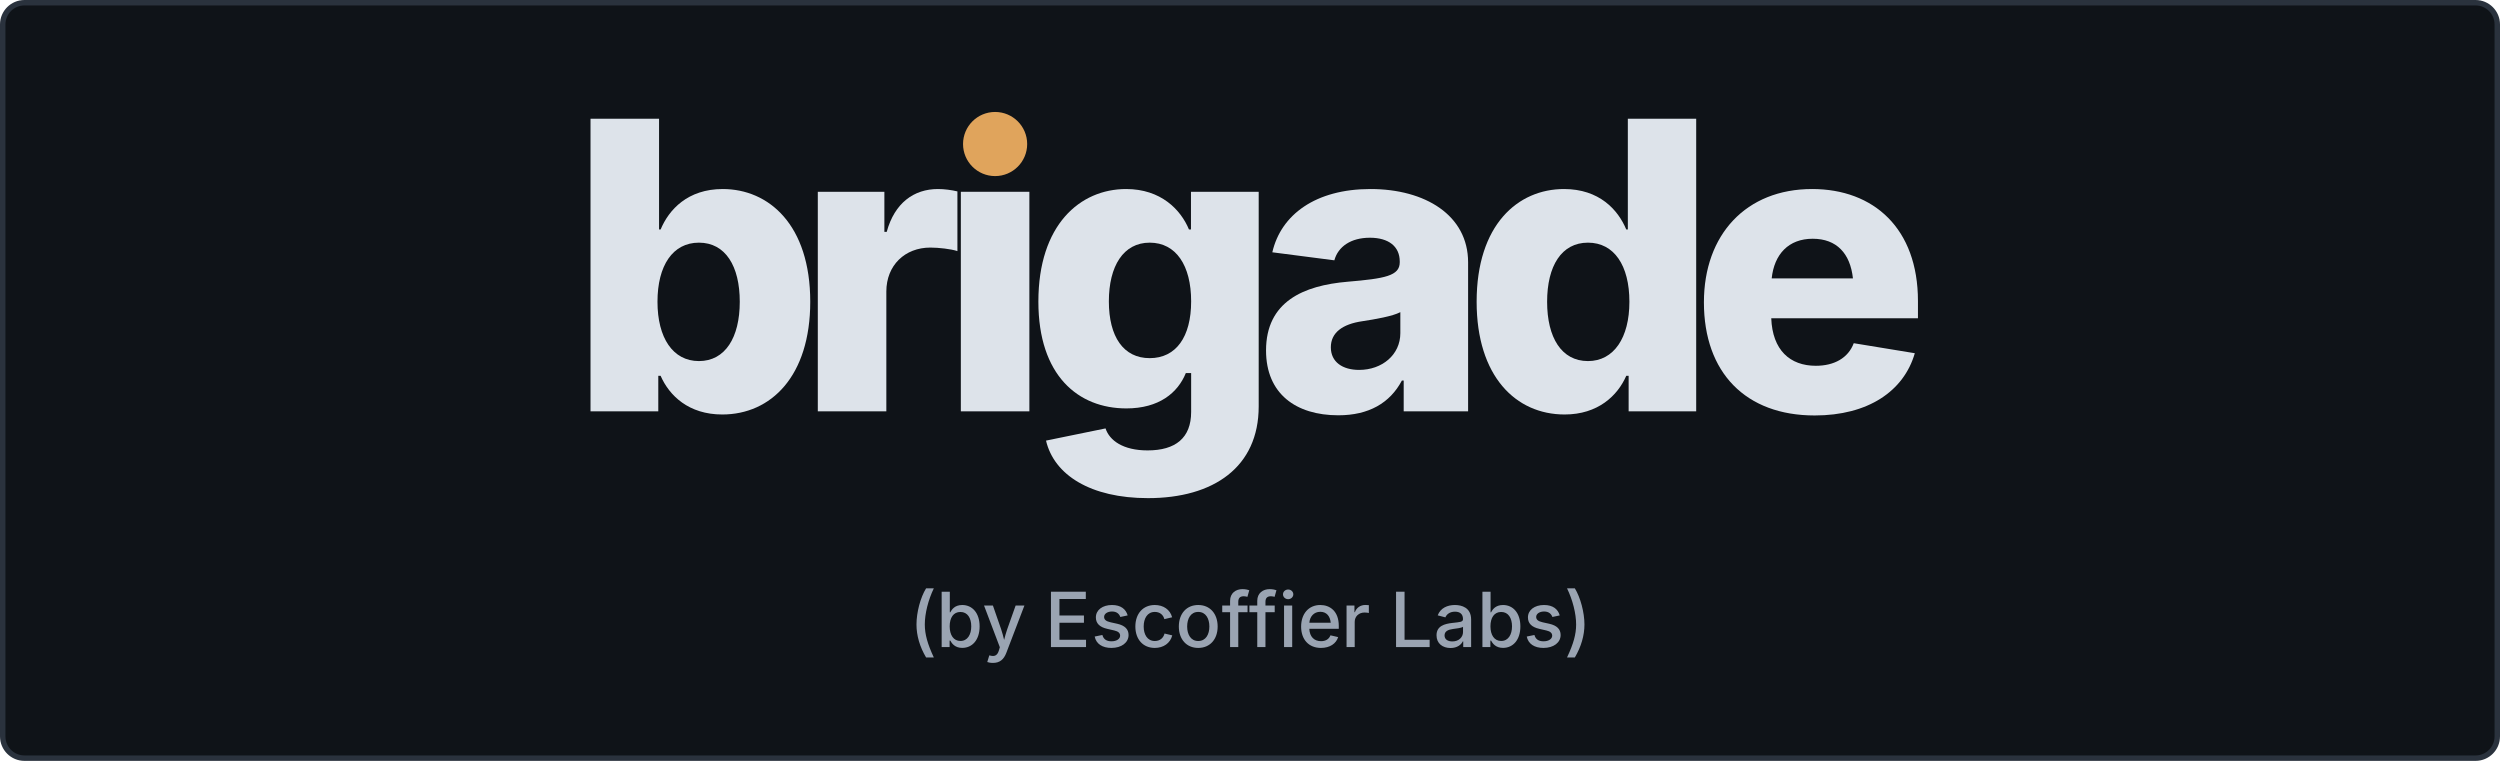
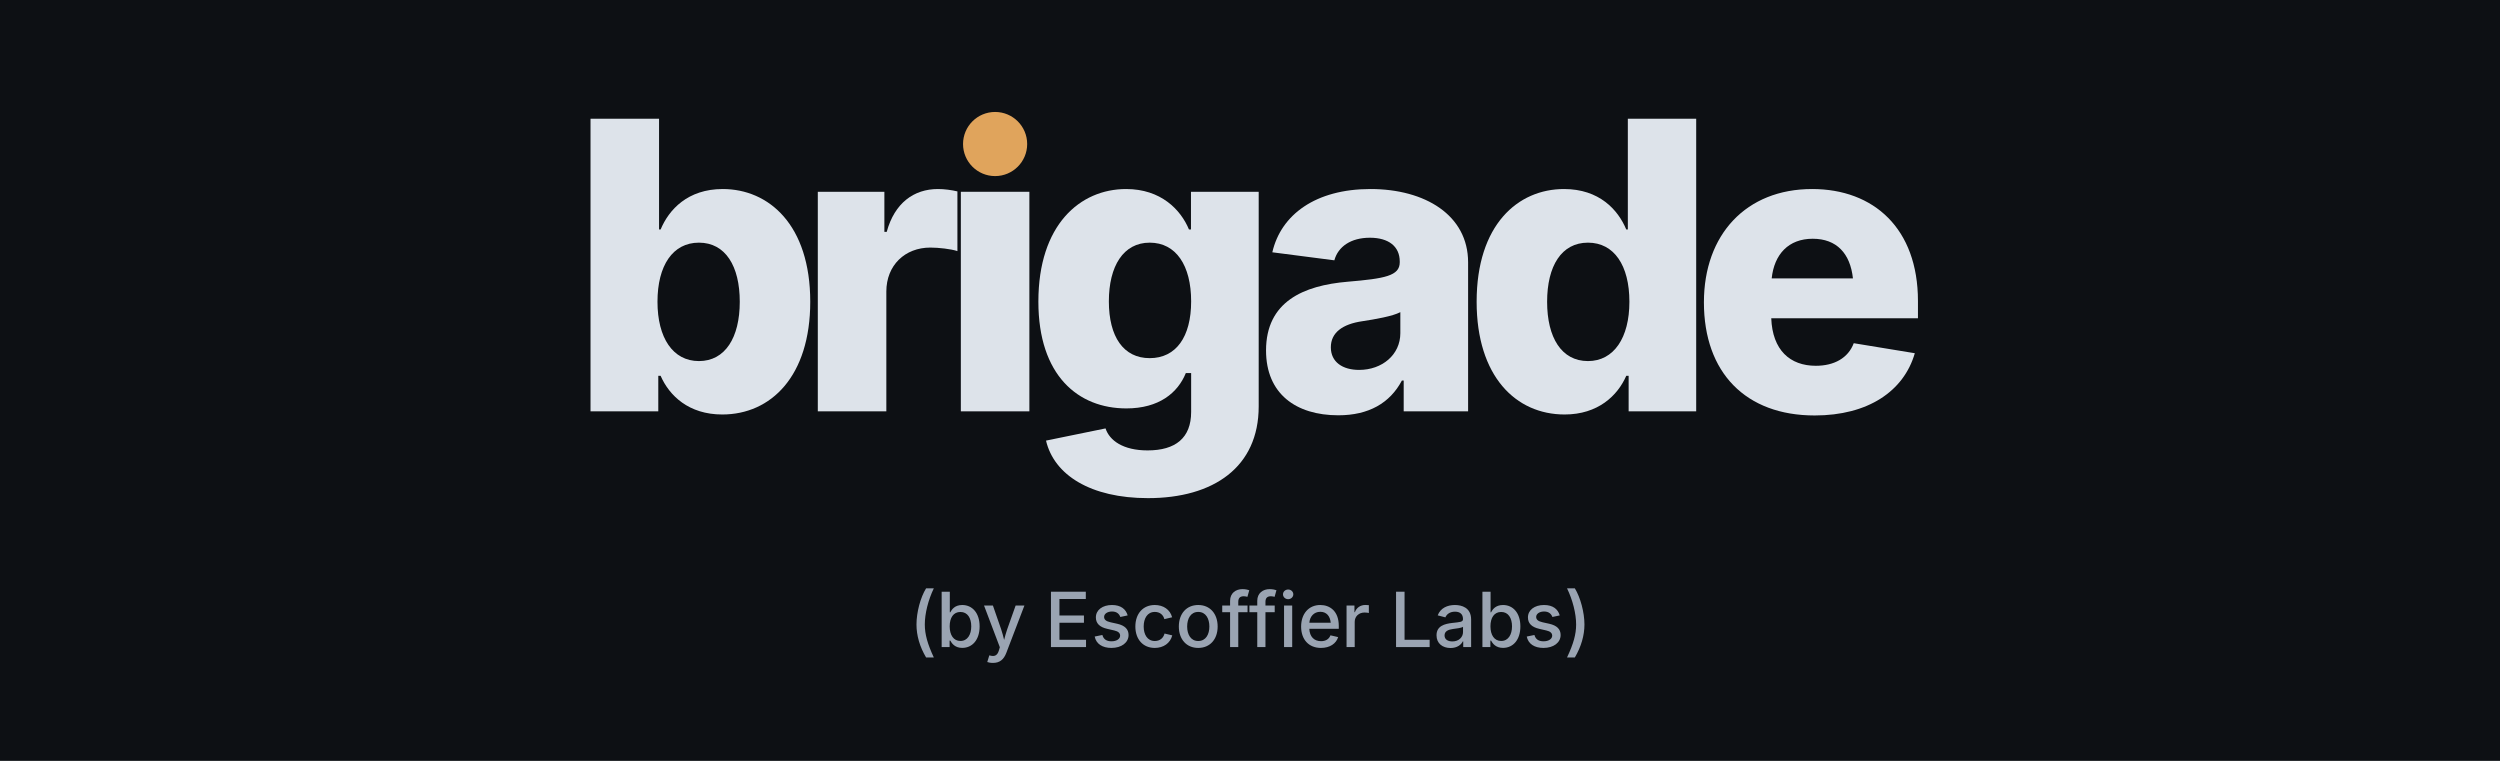
<svg xmlns="http://www.w3.org/2000/svg" xmlns:xlink="http://www.w3.org/1999/xlink" width="920" height="280" viewBox="0 0 920 280" role="img" aria-labelledby="title desc">
-   <rect id="panel" x="1" y="1" width="918" height="278" rx="8" fill="#0f1318" stroke="#2a323d" stroke-width="2" />
+   <rect id="panel" x="0" y="0" width="920" height="280" fill="#0d1014" />
  <defs>
    <g>
      <g id="wordmark-glyph-0">
        <path d="M 56.797 1.156 C 74.719 1.156 89.172 -12.938 89.172 -40.328 C 89.172 -68.656 73.922 -81.812 56.953 -81.812 C 44.078 -81.812 37.141 -74.219 34.109 -66.922 L 33.531 -66.922 L 33.531 -107.672 L 8.312 -107.672 L 8.312 0 L 33.25 0 L 33.25 -13.078 L 34.109 -13.078 C 37.297 -5.781 44.438 1.156 56.797 1.156 Z M 48.203 -18.5 C 38.594 -18.5 32.953 -27.094 32.953 -40.328 C 32.953 -53.688 38.594 -62.078 48.203 -62.078 C 57.953 -62.078 63.234 -53.484 63.234 -40.328 C 63.234 -27.172 57.891 -18.5 48.203 -18.5 Z M 48.203 -18.5 " />
      </g>
      <g id="wordmark-glyph-1">
        <path d="M 8.312 0 L 33.531 0 L 33.531 -44.078 C 33.531 -53.766 40.391 -60.266 49.719 -60.266 C 52.75 -60.266 57.312 -59.766 59.688 -58.969 L 59.688 -80.938 C 57.594 -81.438 54.922 -81.812 52.531 -81.812 C 43.656 -81.812 36.562 -76.672 33.672 -66.047 L 32.812 -66.047 L 32.812 -80.797 L 8.312 -80.797 Z M 8.312 0 " />
      </g>
      <g id="wordmark-glyph-2">
        <path d="M 8.312 0 L 33.531 0 L 33.531 -80.797 L 8.312 -80.797 Z M 8.312 0 " />
      </g>
      <g id="wordmark-glyph-3">
        <path d="M 45.531 31.938 C 69.672 31.938 86.281 20.531 86.281 -1.812 L 86.281 -80.797 L 61.359 -80.797 L 61.359 -66.922 L 60.625 -66.922 C 57.594 -74.219 50.297 -81.812 37.5 -81.812 C 20.531 -81.812 5.203 -68.656 5.203 -40.391 C 5.203 -13.156 19.875 -1.078 37.578 -1.078 C 49.578 -1.078 56.516 -6.797 59.469 -14.094 L 61.422 -14.094 L 61.422 0.219 C 61.422 9.828 55.641 14.375 45.391 14.375 C 36.344 14.375 31.359 10.703 29.922 6.281 L 8.016 10.766 C 10.984 23.422 24.422 31.938 45.531 31.938 Z M 46.172 -19.578 C 36.5 -19.578 31.141 -27.469 31.141 -40.469 C 31.141 -53.484 36.5 -62.078 46.172 -62.078 C 55.859 -62.078 61.422 -53.688 61.422 -40.469 C 61.422 -27.391 55.859 -19.578 46.172 -19.578 Z M 46.172 -19.578 " />
      </g>
      <g id="wordmark-glyph-4">
        <path d="M 30.938 1.453 C 42.125 1.453 49.938 -3.031 54.344 -11.344 L 55 -11.344 L 55 0 L 78.703 0 L 78.703 -54.844 C 78.703 -72.188 62.875 -81.812 42.781 -81.812 C 22.547 -81.812 9.828 -72.344 6.656 -58.531 L 29.484 -55.578 C 30.859 -60.625 35.562 -63.891 42.562 -63.891 C 49.438 -63.891 53.547 -60.703 53.547 -55.141 L 53.547 -54.844 C 53.547 -49.859 48.062 -48.859 34.406 -47.703 C 18.062 -46.328 4.344 -40.328 4.344 -22.406 C 4.344 -6.438 15.391 1.453 30.938 1.453 Z M 38.594 -15.25 C 32.516 -15.25 28.188 -18.141 28.188 -23.562 C 28.188 -28.906 32.375 -32.094 39.812 -33.172 C 44.516 -33.891 50.875 -34.984 53.766 -36.5 L 53.766 -28.766 C 53.766 -20.812 47.047 -15.25 38.594 -15.25 Z M 38.594 -15.25 " />
      </g>
      <g id="wordmark-glyph-5">
        <path d="M 37.578 1.156 C 49.859 1.156 57.094 -5.781 60.266 -13.078 L 61.141 -13.078 L 61.141 0 L 86 0 L 86 -107.672 L 60.844 -107.672 L 60.844 -66.922 L 60.266 -66.922 C 57.234 -74.219 50.297 -81.812 37.359 -81.812 C 20.375 -81.812 5.203 -68.656 5.203 -40.328 C 5.203 -12.938 19.578 1.156 37.578 1.156 Z M 46.172 -18.5 C 36.422 -18.5 31.141 -27.172 31.141 -40.328 C 31.141 -53.484 36.422 -62.078 46.172 -62.078 C 55.797 -62.078 61.422 -53.688 61.422 -40.328 C 61.422 -27.094 55.719 -18.5 46.172 -18.5 Z M 46.172 -18.5 " />
      </g>
      <g id="wordmark-glyph-6">
        <path d="M 45.969 1.516 C 65.547 1.516 78.766 -7.375 82.812 -21.391 L 60.344 -25.078 C 58.312 -19.656 53.188 -16.766 46.391 -16.766 C 36.859 -16.766 30.422 -22.547 29.984 -34.25 L 83.969 -34.25 L 83.969 -40.609 C 83.969 -67.281 67.719 -81.812 45.016 -81.812 C 20.734 -81.812 5.203 -65.047 5.203 -40.109 C 5.203 -14.234 20.594 1.516 45.969 1.516 Z M 30.141 -48.922 C 31.078 -57.812 36.344 -63.516 45.234 -63.516 C 54.062 -63.516 59.047 -58.109 60.047 -48.922 Z M 30.141 -48.922 " />
      </g>
    </g>
    <g>
      <g id="maker-glyph-0">
        <path d="M 2.766 -8.297 C 2.766 -4.266 3.969 -0.094 6.297 3.812 L 9.141 3.812 C 6.844 -1.125 5.828 -4.688 5.828 -8.297 C 5.828 -12.328 7.078 -17.328 9.141 -21.609 L 6.297 -21.609 C 4.219 -18.266 2.766 -12.766 2.766 -8.297 Z M 2.766 -8.297 " />
      </g>
      <g id="maker-glyph-1">
        <path d="M 9.609 0.297 C 13.328 0.297 16 -2.672 16 -7.609 C 16 -12.578 13.281 -15.484 9.609 -15.484 C 6.75 -15.484 5.734 -13.734 5.203 -12.797 L 5.031 -12.797 L 5.031 -20.375 L 2.031 -20.375 L 2.031 0 L 4.953 0 L 4.953 -2.391 L 5.203 -2.391 C 5.734 -1.422 6.844 0.297 9.609 0.297 Z M 8.938 -2.25 C 6.406 -2.25 4.984 -4.438 4.984 -7.625 C 4.984 -10.797 6.359 -12.922 8.938 -12.922 C 11.594 -12.922 12.922 -10.641 12.922 -7.625 C 12.922 -4.594 11.547 -2.25 8.938 -2.25 Z M 8.938 -2.25 " />
      </g>
      <g id="maker-glyph-2">
        <path d="M 1.812 5.5 C 2.188 5.656 2.984 5.828 3.922 5.828 C 6.391 5.828 7.906 4.562 8.828 2.125 L 15.484 -15.281 L 12.25 -15.281 L 9.172 -6.609 C 8.703 -5.281 8.359 -3.953 8.016 -2.641 C 7.688 -3.953 7.375 -5.266 6.906 -6.609 L 3.891 -15.281 L 0.625 -15.281 L 6.438 0.062 L 6.109 1.188 C 5.547 3.156 4.453 3.547 2.906 3.125 L 2.562 3.047 Z M 1.812 5.5 " />
      </g>
      <g id="maker-glyph-3">
</g>
      <g id="maker-glyph-4">
        <path d="M 2.25 0 L 15.156 0 L 15.156 -2.688 L 5.375 -2.688 L 5.375 -8.953 L 14.391 -8.953 L 14.391 -11.625 L 5.375 -11.625 L 5.375 -17.688 L 15.078 -17.688 L 15.078 -20.375 L 2.25 -20.375 Z M 2.25 0 " />
      </g>
      <g id="maker-glyph-5">
        <path d="M 7.5 0.312 C 11.234 0.312 13.812 -1.656 13.812 -4.438 C 13.812 -6.562 12.469 -7.938 9.641 -8.578 L 7.172 -9.125 C 5.5 -9.5 4.812 -10.109 4.812 -11.109 C 4.812 -12.266 6.078 -13.094 7.719 -13.094 C 9.531 -13.094 10.391 -12.141 10.781 -11.078 L 13.484 -11.656 C 12.828 -13.938 11 -15.484 7.703 -15.484 C 4.234 -15.484 1.781 -13.656 1.781 -10.922 C 1.781 -8.734 3.141 -7.344 5.984 -6.703 L 8.562 -6.109 C 10.016 -5.781 10.703 -5.156 10.703 -4.188 C 10.703 -3.047 9.469 -2.125 7.531 -2.125 C 5.75 -2.125 4.594 -2.859 4.172 -4.453 L 1.344 -3.875 C 1.891 -1.156 4.188 0.312 7.5 0.312 Z M 7.5 0.312 " />
      </g>
      <g id="maker-glyph-6">
        <path d="M 8.453 0.312 C 11.656 0.312 14.156 -1.422 14.891 -4.312 L 12.047 -4.984 C 11.641 -3.344 10.359 -2.234 8.469 -2.234 C 5.703 -2.234 4.375 -4.656 4.375 -7.562 C 4.375 -10.516 5.703 -12.938 8.469 -12.938 C 10.344 -12.938 11.578 -11.859 11.984 -10.281 L 14.844 -10.969 C 14.094 -13.797 11.625 -15.484 8.453 -15.484 C 4.141 -15.484 1.312 -12.312 1.312 -7.562 C 1.312 -2.844 4.141 0.312 8.453 0.312 Z M 8.453 0.312 " />
      </g>
      <g id="maker-glyph-7">
        <path d="M 8.453 0.312 C 12.75 0.312 15.594 -2.844 15.594 -7.562 C 15.594 -12.312 12.75 -15.484 8.453 -15.484 C 4.141 -15.484 1.312 -12.312 1.312 -7.562 C 1.312 -2.844 4.141 0.312 8.453 0.312 Z M 8.453 -2.234 C 5.688 -2.234 4.375 -4.656 4.375 -7.562 C 4.375 -10.5 5.688 -12.938 8.453 -12.938 C 11.234 -12.938 12.547 -10.484 12.547 -7.562 C 12.547 -4.656 11.234 -2.234 8.453 -2.234 Z M 8.453 -2.234 " />
      </g>
      <g id="maker-glyph-8">
        <path d="M 9.594 -15.281 L 6.188 -15.281 L 6.188 -16.625 C 6.188 -17.969 6.766 -18.703 8.203 -18.703 C 8.828 -18.703 9.25 -18.562 9.547 -18.484 L 10.234 -20.922 C 9.828 -21.062 8.922 -21.328 7.719 -21.328 C 5.312 -21.328 3.172 -19.891 3.172 -17.031 L 3.172 -15.281 L 0.281 -15.281 L 0.281 -12.844 L 3.172 -12.844 L 3.172 0 L 6.188 0 L 6.188 -12.844 L 9.594 -12.844 Z M 9.594 -15.281 " />
      </g>
      <g id="maker-glyph-9">
        <path d="M 2.031 0 L 5.031 0 L 5.031 -15.281 L 2.031 -15.281 Z M 3.547 -17.625 C 4.578 -17.625 5.438 -18.422 5.438 -19.406 C 5.438 -20.406 4.578 -21.188 3.547 -21.188 C 2.5 -21.188 1.641 -20.406 1.641 -19.406 C 1.641 -18.422 2.5 -17.625 3.547 -17.625 Z M 3.547 -17.625 " />
      </g>
      <g id="maker-glyph-10">
        <path d="M 8.609 0.312 C 11.875 0.312 14.219 -1.281 14.938 -3.672 L 12.109 -4.328 C 11.578 -2.906 10.328 -2.172 8.641 -2.172 C 6.141 -2.172 4.438 -3.781 4.328 -6.734 L 15.172 -6.734 L 15.172 -7.797 C 15.172 -13.297 11.844 -15.484 8.359 -15.484 C 4.078 -15.484 1.312 -12.234 1.312 -7.531 C 1.312 -2.797 4.109 0.312 8.609 0.312 Z M 4.344 -8.969 C 4.516 -11.172 5.969 -12.984 8.375 -12.984 C 10.672 -12.984 11.984 -11.375 12.203 -8.969 Z M 4.344 -8.969 " />
      </g>
      <g id="maker-glyph-11">
        <path d="M 2.031 0 L 5.031 0 L 5.031 -9.281 C 5.031 -11.297 6.562 -12.719 8.672 -12.719 C 9.297 -12.719 10.016 -12.609 10.234 -12.547 L 10.234 -15.422 C 9.922 -15.469 9.359 -15.5 8.969 -15.5 C 7.172 -15.5 5.656 -14.5 5.094 -12.828 L 4.938 -12.828 L 4.938 -15.281 L 2.031 -15.281 Z M 2.031 0 " />
      </g>
      <g id="maker-glyph-12">
        <path d="M 2.25 0 L 14.609 0 L 14.609 -2.688 L 5.375 -2.688 L 5.375 -20.375 L 2.25 -20.375 Z M 2.25 0 " />
      </g>
      <g id="maker-glyph-13">
        <path d="M 6.297 0.344 C 8.781 0.344 10.234 -0.906 10.812 -2.094 L 10.969 -2.094 L 10.969 0 L 13.875 0 L 13.875 -10.141 C 13.875 -14.562 10.359 -15.484 7.906 -15.484 C 5.188 -15.484 2.609 -14.406 1.578 -11.672 L 4.406 -10.938 C 4.828 -11.984 5.953 -13.031 7.938 -13.031 C 9.859 -13.031 10.875 -12.047 10.875 -10.344 L 10.875 -10.266 C 10.875 -9.188 9.703 -9.203 7.016 -8.891 C 4.125 -8.562 1.141 -7.797 1.141 -4.328 C 1.141 -1.312 3.391 0.344 6.297 0.344 Z M 6.969 -2.078 C 5.297 -2.078 4.094 -2.828 4.094 -4.281 C 4.094 -5.859 5.484 -6.422 7.172 -6.656 C 8.109 -6.781 10.438 -7.031 10.891 -7.469 L 10.891 -5.516 C 10.891 -3.719 9.422 -2.078 6.969 -2.078 Z M 6.969 -2.078 " />
      </g>
      <g id="maker-glyph-14">
        <path d="M 1.172 3.812 L 4.047 3.812 C 6.328 -0.047 7.578 -4.219 7.578 -8.297 C 7.578 -12.75 6.094 -18.281 4.047 -21.609 L 1.172 -21.609 C 3.25 -17.328 4.516 -12.328 4.516 -8.297 C 4.516 -4.766 3.562 -1.25 1.172 3.812 Z M 1.172 3.812 " />
      </g>
    </g>
  </defs>
  <g id="wordmark" fill="#dde3ea" transform="translate(209 8)">
    <use xlink:href="#wordmark-glyph-0" x="0" y="143.375" />
    <use xlink:href="#wordmark-glyph-1" x="83.64" y="143.375" />
    <use xlink:href="#wordmark-glyph-2" x="136.279" y="143.375" />
    <use xlink:href="#wordmark-glyph-3" x="167.919" y="143.375" />
    <use xlink:href="#wordmark-glyph-4" x="252.559" y="143.375" />
    <use xlink:href="#wordmark-glyph-5" x="329.198" y="143.375" />
    <use xlink:href="#wordmark-glyph-6" x="412.838" y="143.375" />
  </g>
  <circle id="i-dot" cx="366.2" cy="53" r="11.8" fill="#e0a45c" />
  <g id="maker-line" fill="#9aa4b2" transform="translate(334.5 211)">
    <use xlink:href="#maker-glyph-0" x="0" y="27.125" />
    <use xlink:href="#maker-glyph-1" x="10" y="27.125" />
    <use xlink:href="#maker-glyph-2" x="27" y="27.125" />
    <use xlink:href="#maker-glyph-3" x="43" y="27.125" />
    <use xlink:href="#maker-glyph-4" x="50" y="27.125" />
    <use xlink:href="#maker-glyph-5" x="67" y="27.125" />
    <use xlink:href="#maker-glyph-6" x="82" y="27.125" />
    <use xlink:href="#maker-glyph-7" x="98" y="27.125" />
    <use xlink:href="#maker-glyph-8" x="115" y="27.125" />
    <use xlink:href="#maker-glyph-8" x="125" y="27.125" />
    <use xlink:href="#maker-glyph-9" x="136" y="27.125" />
    <use xlink:href="#maker-glyph-10" x="143" y="27.125" />
    <use xlink:href="#maker-glyph-11" x="159" y="27.125" />
    <use xlink:href="#maker-glyph-3" x="170" y="27.125" />
    <use xlink:href="#maker-glyph-12" x="177" y="27.125" />
    <use xlink:href="#maker-glyph-13" x="193" y="27.125" />
    <use xlink:href="#maker-glyph-1" x="209" y="27.125" />
    <use xlink:href="#maker-glyph-5" x="226" y="27.125" />
    <use xlink:href="#maker-glyph-14" x="241" y="27.125" />
  </g>
</svg>
